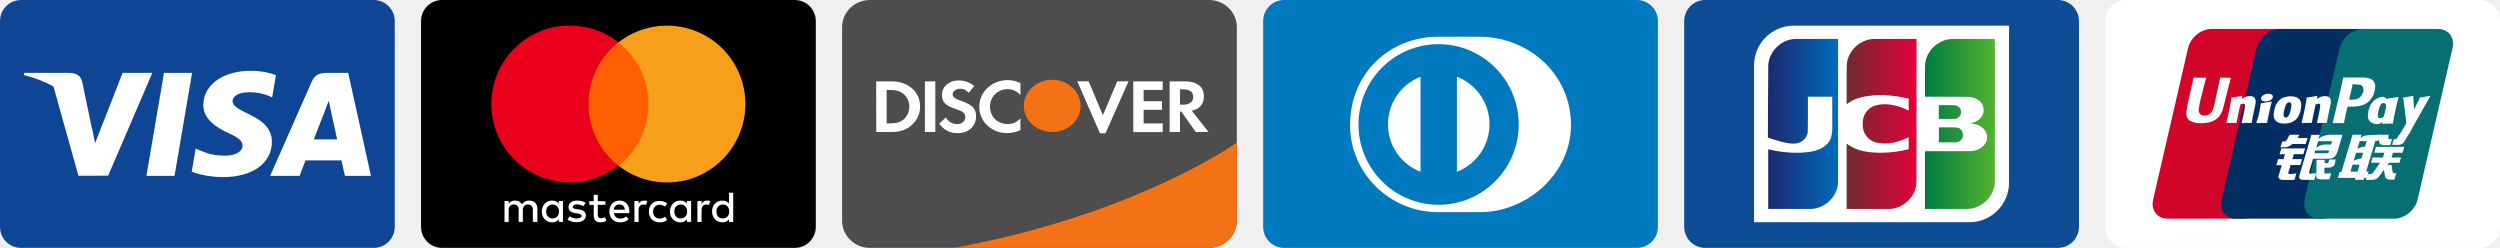
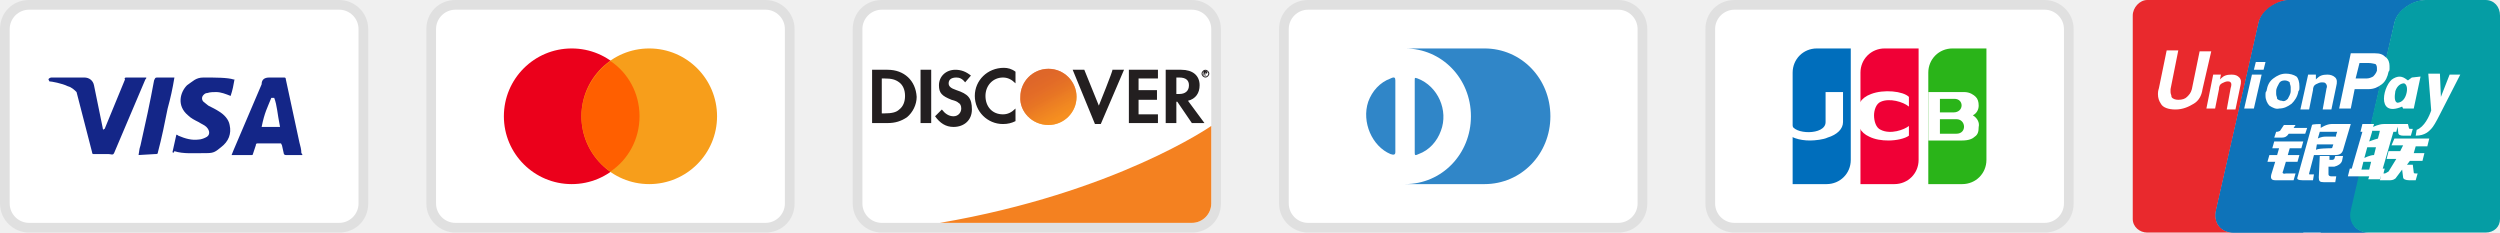
- <svg xmlns="http://www.w3.org/2000/svg" enable-background="new 0 0 4750 471" viewBox="0 0 4750 471">
-   <linearGradient id="a" gradientTransform="matrix(132.8739 0 0 -323.0232 -166659.797 250435.984)" gradientUnits="userSpaceOnUse" x1="1281.797" x2="1282.797" y1="774.559" y2="774.559">
-     <stop offset="0" stop-color="#007b40" />
-     <stop offset="1" stop-color="#55b330" />
+ <svg xmlns="http://www.w3.org/2000/svg" xml:space="preserve" id="Layer_1" x="0" y="0" style="enable-background:new 0 0 258 24" version="1.1" viewBox="0 0 258 24">
+   <style>.st0{opacity:7.000000e-02;enable-background:new}.st1{fill:#fff}.st6{fill:#231f20}</style>
+   <path d="M35 0H3C1.3 0 0 1.3 0 3v18c0 1.7 1.4 3 3 3h32c1.7 0 3-1.3 3-3V3c0-1.7-1.4-3-3-3z" class="st0" />
+   <path d="M35 1c1.1 0 2 .9 2 2v18c0 1.1-.9 2-2 2H3c-1.1 0-2-.9-2-2V3c0-1.1.9-2 2-2h32" class="st1" />
+   <path d="M28.3 10.1H28c-.4 1-.7 1.5-1 3h1.9c-.3-1.5-.3-2.2-.6-3zm2.9 5.9h-1.7c-.1 0-.1 0-.2-.1l-.2-.9-.1-.2h-2.4c-.1 0-.2 0-.2.2l-.3.9c0 .1-.1.1-.1.1h-2.1l.2-.5L27 8.7c0-.5.3-.7.8-.7h1.5c.1 0 .2 0 .2.2l1.4 6.5c.1.4.2.7.2 1.1.1.1.1.1.1.2zm-13.4-.3.4-1.8c.1 0 .2.1.2.1.7.3 1.4.5 2.1.4.2 0 .5-.1.7-.2.5-.2.5-.7.1-1.1-.2-.2-.5-.3-.8-.5-.4-.2-.8-.4-1.1-.7-1.2-1-.8-2.4-.1-3.1.6-.4.9-.8 1.7-.8 1.2 0 2.5 0 3.1.2h.1c-.1.6-.2 1.1-.4 1.7-.5-.2-1-.4-1.5-.4-.3 0-.6 0-.9.1-.2 0-.3.1-.4.2-.2.2-.2.5 0 .7l.5.4c.4.2.8.4 1.1.6.5.3 1 .8 1.1 1.4.2.9-.1 1.7-.9 2.3-.5.4-.7.6-1.4.6-1.4 0-2.5.1-3.4-.2-.1.2-.1.2-.2.1zm-3.5.3c.1-.7.1-.7.2-1 .5-2.2 1-4.5 1.4-6.7.1-.2.1-.3.3-.3H18c-.2 1.2-.4 2.1-.7 3.2-.3 1.5-.6 3-1 4.5 0 .2-.1.2-.3.2M5 8.2c0-.1.2-.2.3-.2h3.4c.5 0 .9.3 1 .8l.9 4.4c0 .1 0 .1.1.2 0-.1.1-.1.1-.1l2.1-5.1c-.1-.1 0-.2.1-.2h2.1c0 .1 0 .1-.1.2l-3.1 7.3c-.1.2-.1.3-.2.4-.1.1-.3 0-.5 0H9.7c-.1 0-.2 0-.2-.2L7.9 9.5c-.2-.2-.5-.5-.9-.6-.6-.3-1.7-.5-1.9-.5L5 8.2z" style="fill:#142688" />
+   <path d="M79 0H47c-1.7 0-3 1.3-3 3v18c0 1.7 1.4 3 3 3h32c1.7 0 3-1.3 3-3V3c0-1.7-1.4-3-3-3z" class="st0" />
+   <path d="M79 1c1.1 0 2 .9 2 2v18c0 1.1-.9 2-2 2H47c-1.1 0-2-.9-2-2V3c0-1.1.9-2 2-2h32" class="st1" />
+   <circle cx="59" cy="12" r="7" style="fill:#eb001b" />
+   <circle cx="67" cy="12" r="7" style="fill:#f79e1b" />
+   <path d="M66 12c0-2.4-1.2-4.5-3-5.7-1.8 1.3-3 3.4-3 5.7s1.2 4.5 3 5.7c1.8-1.2 3-3.3 3-5.7z" style="fill:#ff5f00" />
+   <path d="M123 0H91c-1.7 0-3 1.3-3 3v18c0 1.7 1.4 3 3 3h32c1.7 0 3-1.3 3-3V3c0-1.7-1.4-3-3-3z" class="st0" />
+   <path d="M123 1c1.1 0 2 .9 2 2v18c0 1.1-.9 2-2 2H91c-1.1 0-2-.9-2-2V3c0-1.1.9-2 2-2h32z" class="st1" />
+   <path d="M91.6 7.2H90v5.5h1.6c.8 0 1.4-.2 2-.6.6-.5 1-1.3 1-2.1-.1-1.7-1.3-2.8-3-2.8zm1.2 4.1c-.3.3-.8.4-1.5.4H91V8.1h.3c.7 0 1.1.1 1.5.4.4.3.6.8.6 1.4s-.2 1.1-.6 1.4zM95 7.2h1.1v5.5H95V7.2zm3.7 2.1c-.6-.2-.8-.4-.8-.7 0-.4.3-.6.8-.6.3 0 .6.1.9.5l.6-.7c-.5-.4-1-.6-1.6-.6-1 0-1.7.7-1.7 1.6 0 .8.3 1.1 1.3 1.5.4.1.6.2.7.3.2.1.3.3.3.6 0 .4-.3.8-.8.8s-.9-.3-1.2-.7l-.7.7c.5.7 1.1 1.1 1.9 1.1 1.1 0 1.9-.7 1.9-1.8 0-1.2-.4-1.6-1.6-2zm1.9.6c0 1.6 1.3 2.9 2.9 2.9.5 0 .9-.1 1.3-.3v-1.3c-.4.4-.8.6-1.3.6-1.1 0-1.8-.8-1.8-1.9 0-1.1.8-1.9 1.8-1.9.5 0 .9.2 1.3.6V7.4c-.4-.3-.8-.4-1.2-.4-1.7 0-3 1.3-3 2.9zm12.8 1-1.5-3.7h-1.2l2.3 5.6h.6l2.4-5.6h-1.2c.1 0-1.4 3.7-1.4 3.7zm3.1 1.8h3v-.9h-2v-1.5h1.9v-1h-1.9V8.1h2v-.9h-3v5.5zm7.3-3.9c0-1-.7-1.6-1.9-1.6h-1.6v5.5h1.1v-2.2h.1l1.5 2.2h1.3l-1.7-2.3c.8-.2 1.2-.8 1.2-1.6zm-2.1.9h-.3V8h.3c.7 0 1 .3 1 .8 0 .6-.4.9-1 .9z" class="st6" />
+   <linearGradient id="SVGID_1_" x1="33.658" x2="31.633" y1="13.726" y2="16.897" gradientTransform="matrix(1 0 0 -1 76 26)" gradientUnits="userSpaceOnUse">
+     <stop offset="0" style="stop-color:#f89f20" />
+     <stop offset=".25" style="stop-color:#f79a20" />
+     <stop offset=".533" style="stop-color:#f68d20" />
+     <stop offset=".62" style="stop-color:#f58720" />
+     <stop offset=".723" style="stop-color:#f48120" />
+     <stop offset="1" style="stop-color:#f37521" />
  </linearGradient>
-   <linearGradient id="b" gradientTransform="matrix(133.4303 0 0 -323.0201 -167676.11 250433.594)" gradientUnits="userSpaceOnUse" x1="1281.836" x2="1282.831" y1="774.559" y2="774.559">
-     <stop offset="0" stop-color="#1d2970" />
-     <stop offset="1" stop-color="#006dba" />
+   <path d="M108.2 12.9c1.6 0 2.9-1.3 2.9-2.9 0-1.6-1.3-2.9-2.9-2.9-1.6 0-2.9 1.3-2.9 2.9-.1 1.5 1.2 2.9 2.9 2.9z" style="fill:url(#SVGID_1_)" />
+   <linearGradient id="SVGID_00000179624638990268844900000013053530393499921844_" x1="33.339" x2="30.378" y1="13.768" y2="19.554" gradientTransform="matrix(1 0 0 -1 76 26)" gradientUnits="userSpaceOnUse">
+     <stop offset="0" style="stop-color:#f58720" />
+     <stop offset=".359" style="stop-color:#e16f27" />
+     <stop offset=".703" style="stop-color:#d4602c" />
+     <stop offset=".982" style="stop-color:#d05b2e" />
  </linearGradient>
-   <linearGradient id="c" gradientTransform="matrix(132.9577 0 0 -323.0273 -166917.016 250439.203)" gradientUnits="userSpaceOnUse" x1="1281.803" x2="1282.802" y1="774.559" y2="774.559">
-     <stop offset="0" stop-color="#6e2b2f" />
-     <stop offset="1" stop-color="#e30138" />
-   </linearGradient>
-   <path d="m40 0h670c22.1 0 40 17.9 40 40v391c0 22.1-17.9 40-40 40h-670c-22.1 0-40-17.9-40-40v-391c0-22.1 17.9-40 40-40z" fill="#0e4595" />
-   <path d="m278.2 334.2 33.4-195.8h53.4l-33.4 195.8zm246.1-191.5c-10.6-4-27.1-8.2-47.8-8.2-52.7 0-89.9 26.6-90.2 64.6-.3 28.1 26.5 43.8 46.8 53.2 20.8 9.6 27.8 15.7 27.7 24.3-.1 13.1-16.6 19.1-31.9 19.1-21.4 0-32.7-3-50.2-10.3l-6.9-3.1-7.5 43.8c12.5 5.5 35.5 10.2 59.4 10.4 56.1 0 92.5-26.2 92.9-66.9.2-22.3-14-39.2-44.8-53.2-18.6-9.1-30.1-15.1-30-24.3 0-8.1 9.7-16.8 30.6-16.8 17.5-.3 30.1 3.5 39.9 7.5l4.8 2.3zm137.3-4.2h-41.2c-12.8 0-22.3 3.5-27.9 16.2l-79.2 179.4h56s9.2-24.1 11.2-29.4c6.1 0 60.6.1 68.3.1 1.6 6.9 6.5 29.3 6.5 29.3h49.5zm-65.4 126.4 21.3-54.7c-.3.5 4.4-11.3 7.1-18.7l3.6 16.9s10.2 46.7 12.4 56.5zm-550.3-126.4-.7 4.1c21.1 5.1 39.9 12.5 56.4 21.7l47.4 169.6 56.5-.1 84-195.4h-56.5l-52.3 133.6-5.6-27.1c-.3-.8-.5-1.7-.8-2.5l-18.2-87.4c-3.2-12.4-12.6-16.1-24.2-16.5z" fill="#fff" />
-   <path d="m840 0h670c22.1 0 40 17.9 40 40v391c0 22.1-17.9 40-40 40h-670c-22.1 0-40-17.9-40-40v-391c0-22.1 17.9-40 40-40z" />
-   <path d="m1021.1 421.7v-24.9c0-9.5-5.8-15.7-15.3-15.7-5 0-10.4 1.7-14.1 7-2.9-4.6-7-7-13.2-7-4.7-.2-9.2 2-12 5.8v-5h-7.9v39.8h7.9v-22.8c0-7 4.1-10.4 9.9-10.4s9.1 3.7 9.1 10.4v22.8h7.9v-22.8c0-7 4.1-10.4 9.9-10.4s9.1 3.7 9.1 10.4v22.8zm129.2-39.4h-14.5v-12h-7.8v12h-8.3v7h8.3v18.7c0 9.1 3.3 14.5 13.2 14.5 3.8-.1 7.5-1.1 10.8-2.9l-2.5-7c-2.2 1.4-4.8 2.1-7.5 2.1-4.1 0-6.2-2.5-6.2-6.6v-19h14.5zm73.8-1.2c-4.4-.1-8.5 2.1-10.8 5.8v-5h-7.9v39.8h7.9v-22.3c0-6.6 3.3-10.8 8.7-10.8 1.8.1 3.6.4 5.4.8l2.5-7.5c-1.9-.5-3.9-.7-5.8-.8zm-111.4 4.1c-4.1-2.9-9.9-4.1-16.2-4.1-9.9 0-16.2 4.6-16.2 12.4 0 6.6 4.6 10.4 13.2 11.6l4.1.4c4.6.8 7.5 2.5 7.5 4.6 0 2.9-3.3 5-9.5 5-4.7.1-9.4-1.4-13.2-4.1l-4.1 6.2c5.8 4.1 12.8 5 17 5 11.6 0 17.8-5.4 17.8-12.8 0-7-5-10.4-13.7-11.6l-4.1-.4c-3.7-.4-7-1.7-7-4.1 0-2.9 3.3-5 7.9-5 5 0 9.9 2.1 12.4 3.3zm120.1 16.6c0 12 7.9 20.7 20.7 20.7 5.8 0 9.9-1.2 14.1-4.6l-4.1-6.2c-2.9 2.4-6.6 3.7-10.3 3.7-7 0-12.4-5.4-12.4-13.2s5.4-13.2 12.4-13.2c3.8 0 7.4 1.4 10.3 3.7l4.1-6.2c-4.1-3.3-8.3-4.6-14.1-4.6-12.4-.8-20.7 7.9-20.7 19.9zm-55.5-20.7c-11.6 0-19.5 8.3-19.5 20.7s8.3 20.7 20.3 20.7c5.8.1 11.5-1.8 16.1-5.4l-4.1-5.8c-3.3 2.6-7.4 4-11.6 4.1-5.4 0-11.2-3.3-12-10.4h29.4v-3.3c0-12.3-7.5-20.6-18.6-20.6zm-.4 7.4c5.8 0 9.9 3.7 10.3 9.9h-21.5c1.2-5.7 5-9.9 11.2-9.9zm-107.3 13.3v-19.9h-7.9v5c-2.9-3.7-7-5.8-12.8-5.8-11.2 0-19.5 8.7-19.5 20.7s8.3 20.7 19.5 20.7c5.8 0 9.9-2.1 12.8-5.8v5h7.9zm-31.9 0c0-7.5 4.6-13.2 12.4-13.2 7.5 0 12 5.8 12 13.2 0 7.9-5 13.2-12 13.2-7.8.5-12.4-5.8-12.4-13.2zm306.1-20.7c-4.4-.1-8.5 2.1-10.8 5.8v-5h-7.9v39.8h7.9v-22.3c0-6.6 3.3-10.8 8.7-10.8 1.8.1 3.6.4 5.4.8l2.5-7.5c-1.9-.5-3.9-.7-5.8-.8zm-30.7 20.7v-19.9h-7.9v5c-2.9-3.7-7-5.8-12.8-5.8-11.2 0-19.5 8.7-19.5 20.7s8.3 20.7 19.5 20.7c5.8 0 9.9-2.1 12.8-5.8v5h7.9zm-31.9 0c0-7.5 4.6-13.2 12.4-13.2 7.5 0 12 5.8 12 13.2 0 7.9-5 13.2-12 13.2-7.8.5-12.4-5.8-12.4-13.2zm111.9 0v-35.6h-7.9v20.7c-2.9-3.7-7-5.8-12.8-5.8-11.2 0-19.5 8.7-19.5 20.7s8.3 20.7 19.5 20.7c5.8 0 9.9-2.1 12.8-5.8v5h7.9zm-31.9 0c0-7.5 4.6-13.2 12.4-13.2 7.5 0 12 5.8 12 13.2 0 7.9-5 13.2-12 13.2-7.9.5-12.4-5.7-12.4-13.2z" fill="#fff" />
-   <path d="m1103.6 80.4h143.7v234.4h-143.7z" fill="#ff5f00" />
-   <path d="m1118.1 197.6c0-45.7 20.9-88.9 56.7-117.2-61.1-48.1-148.9-41.1-201.7 16s-52.8 145.2 0 202.3 140.6 64.1 201.7 16c-35.8-28.2-56.7-71.4-56.7-117.1z" fill="#eb001b" />
-   <path d="m1416.3 197.6c0 57-32.5 109.1-83.8 134.1s-112.3 18.4-157.2-16.8c64.7-51.2 75.7-145.2 24.5-209.9-7.2-9.1-15.4-17.3-24.5-24.5 44.8-35.3 105.9-41.8 157.2-16.8 51.3 24.8 83.8 76.9 83.8 133.9z" fill="#f79e1b" />
-   <path d="m1652.9 0c-29.2 0-52.9 23.2-52.9 51.7v367.6c0 28.6 23.7 51.7 52.9 51.7h644.2c29.2 0 52.9-23.2 52.9-51.7v-367.6c0-28.6-23.7-51.7-52.9-51.7z" fill="#4d4d4d" />
-   <path d="m1914.6 152.2c8.5 0 15.6 1.7 24.3 5.9v22.1c-8.2-7.6-15.3-10.8-24.8-10.8-18.5 0-33.1 14.6-33.1 33.1 0 19.5 14.1 33.2 34 33.2 9 0 15.9-3 23.8-10.5v22.1c-9 4-16.3 5.6-24.8 5.6-30.1 0-53.4-21.9-53.4-50.2.1-28.1 24-50.5 54-50.5zm-93.4.6c11.1 0 21.3 3.6 29.8 10.7l-10.3 12.9c-5.1-5.5-10-7.8-15.9-7.8-8.5 0-14.7 4.6-14.7 10.7 0 5.2 3.5 7.9 15.3 12.1 22.5 7.8 29.1 14.7 29.1 30 0 18.6-14.4 31.6-34.9 31.6-15 0-26-5.6-35.1-18.3l12.8-11.7c4.5 8.4 12.1 12.8 21.6 12.8 8.8 0 15.3-5.8 15.3-13.6 0-4-2-7.5-5.9-10-2-1.2-5.9-2.9-13.7-5.5-18.5-6.3-24.9-13.1-24.9-26.4-.1-15.7 13.6-27.5 31.5-27.5zm225.7 1.7h21.6l27 64.6 27.3-64.6h21.4l-43.7 98.7h-10.6zm-382.1.1h29c32 0 54.4 19.8 54.4 48.2 0 14.2-6.8 27.9-18.4 36.9-9.7 7.7-20.8 11.1-36.1 11.1h-28.8zm92.5 0h19.8v96.2h-19.8zm395.9 0h56v16.3h-36.3v21.4h34.9v16.3h-34.9v26h36.3v16.3h-56zm69.1 0h29.3c22.8 0 35.8 10.4 35.8 28.4 0 14.7-8.2 24.4-23.1 27.3l31.9 40.5h-24.3l-27.3-38.7h-2.6v38.7h-19.7zm19.7 15.2v29.1h5.8c12.6 0 19.3-5.2 19.3-14.9 0-9.4-6.7-14.3-19-14.3zm-557.4 1.1v63.6h5.3c12.8 0 20.8-2.3 27-7.6 6.8-5.8 10.9-15 10.9-24.2s-4.1-18.2-10.9-24c-6.5-5.6-14.3-7.8-27-7.8z" fill="#fff" />
-   <path d="m1999.2 151.6c29.8 0 53.9 22.2 53.9 49.6s-24.1 49.6-53.9 49.6-53.9-22.2-53.9-49.6c0-27.5 24.1-49.6 53.9-49.6zm350.8 119.5c-25 17.2-212.6 140.4-537.3 199.9h484.4c29.2 0 52.9-23.2 52.9-51.7z" fill="#f47216" />
-   <path d="m2440 0h670c22.1 0 40 17.9 40 40v391c0 22.1-17.9 40-40 40h-670c-22.1 0-40-17.9-40-40v-391c0-22.1 17.9-40 40-40z" fill="#0079be" />
-   <path d="m2984.9 237.9c0-99.4-83-168.1-173.9-168.1h-78.2c-92 0-167.7 68.7-167.7 168.1 0 90.9 75.7 165.6 167.7 165.2h78.2c91 .5 173.9-74.2 173.9-165.2z" fill="#fff" />
-   <path d="m2733.3 83.9c-84.1 0-152.2 68.3-152.2 152.6s68.1 152.5 152.2 152.6c84.1 0 152.2-68.3 152.2-152.6s-68.1-152.5-152.2-152.6z" fill="#0079be" />
-   <path d="m2637.1 236.1c.1-41.2 25.7-76.3 61.9-90.2v180.5c-36.2-14-61.9-49.1-61.9-90.3zm131 90.3v-180.6c36.2 13.9 61.9 49.1 62 90.3-.1 41.2-25.8 76.3-62 90.3z" fill="#fff" />
-   <path d="m3240 0h670c22.1 0 40 17.9 40 40v391c0 22.1-17.9 40-40 40h-670c-22.1 0-40-17.9-40-40v-391c0-22.1 17.9-40 40-40z" fill="#0e4c96" />
-   <path d="m3817.2 346.8c0 41.6-33.7 75.4-75.4 75.4h-409.1v-298c0-41.6 33.7-75.4 75.4-75.4h409.1z" fill="#fff" />
-   <path d="m3683.9 242c11.7.3 23.4-.5 35.1.4 11.8 2.2 14.6 20 4.2 25.9-7.1 3.9-15.6 1.4-23.4 2.1h-15.9zm41.8-32.1c2.6 9.2-6.2 17.4-15.1 16.1h-26.8c.2-8.6-.4-18 .3-26.2 10.7.3 21.5-.6 32.2.5 4.6 1.2 8.5 4.9 9.4 9.6zm64.4-135.9c.5 17.5.1 35.9.2 53.8 0 72.6.1 145.2-.1 217.8-.5 27.2-24.6 50.8-51.6 51.4-27 .1-54.1 0-81.1 0v-109.7c29.5-.2 59 .3 88.4-.2 13.7-.9 28.6-9.9 29.3-24.9 1.6-15.1-12.6-25.6-26.2-27.2-5.2-.1-5-1.5 0-2.1 12.9-2.8 23-16.1 19.2-29.5-3.2-14.1-18.8-19.5-31.7-19.5-26.4-.2-52.7 0-79.1-.1.2-20.5-.4-41 .3-61.5 2.1-26.7 26.8-48.7 53.4-48.3h79z" fill="url(#a)" />
-   <path d="m3359.7 125c.7-27.2 24.9-50.6 51.9-51 26.9-.1 53.9 0 80.8 0-.1 90.9.1 181.8-.1 272.7-1 26.8-25 49.8-51.7 50.3-27 .1-54 0-81 0v-113.4c26.2 6.2 53.7 8.8 80.5 4.7 16-2.6 33.5-10.4 38.9-27 4-14.2 1.7-29.1 2.3-43.7v-33.8h-46.3c-.2 22.4.4 44.8-.3 67.1-1.2 13.7-14.8 22.5-27.8 22-16.1.2-47.9-11.6-47.9-11.6 0-42 .5-94.5.7-136.3z" fill="url(#b)" />
-   <path d="m3509.7 197.4c-2.4.5-.5-8.3-1.1-11.6.2-21.1-.3-42.3.3-63.5 2.1-26.8 27-48.9 53.7-48.3h78.8c-.1 90.9.1 181.8-.1 272.7-1 26.8-25 49.8-51.7 50.3-27 .1-54 0-81 0v-124.3c18.4 15.1 43.5 17.5 66.5 17.5 17.3 0 34.5-2.7 51.4-6.7v-22.8c-19 9.4-41.2 15.4-62.2 10-14.7-3.6-25.3-17.8-25.1-32.9-1.7-15.7 7.5-32.3 23-37 19.2-6 40.1-1.4 58.1 6.4 3.9 2 7.8 4.5 6.2-1.9v-17.9c-30.1-7.2-62.1-9.8-92.3-2-8.8 2.5-17.4 6.2-24.5 12z" fill="url(#c)" />
-   <path d="m4040 0h670c22.1 0 40 17.9 40 40v391c0 22.1-17.9 40-40 40h-670c-22.1 0-40-17.9-40-40v-391c0-22.1 17.9-40 40-40z" fill="#fff" />
-   <path d="m4201.8 55h142.4c19.9 0 32.3 16.4 27.6 36.5l-66.3 287.5c-4.7 20.1-24.6 36.5-44.5 36.5h-142.4c-19.9 0-32.3-16.4-27.6-36.5l66.3-287.5c4.7-20.2 24.5-36.5 44.4-36.5z" fill="#d10429" />
-   <path d="m4331.8 55h163.8c19.9 0 10.9 16.4 6.2 36.5l-66.3 287.5c-4.7 20.1-3.2 36.5-23.1 36.5h-163.8c-20 0-32.3-16.4-27.5-36.5l66.3-287.5c4.7-20.2 24.5-36.5 44.5-36.5z" fill="#022e64" />
-   <path d="m4489.8 55h142.4c19.9 0 32.3 16.4 27.6 36.5l-66.3 287.5c-4.7 20.1-24.6 36.5-44.5 36.5h-142.4c-20 0-32.3-16.4-27.6-36.5l66.3-287.5c4.7-20.2 24.5-36.5 44.4-36.5z" fill="#076f74" />
-   <g fill="#fefefe">
-     <path d="m4465.9 326h13.5l3.8-13.1h-13.4zm10.8-35.9-4.7 15.5s5.1-2.6 7.9-3.4c2.8-.6 6.9-1.1 6.9-1.1l3.2-10.8h-13.5zm6.7-22.2-4.5 14.8s5-2.3 7.8-3 6.9-.9 6.9-.9l3.2-10.8h-13.3zm29.7 0-17.4 58h4.7l-3.6 12h-4.7l-1.1 3.7h-16.6l1.1-3.7h-33.5l3.3-11.1h3.4l17.6-58.9 3.5-11.9h16.9l-1.8 6s4.5-3.2 8.8-4.4c4.2-1.1 28.7-1.6 28.7-1.6l-3.6 11.8h-5.8z" />
-     <path d="m4520 256h18l.2 6.8c-.1 1.1.8 1.7 3 1.7h3.6l-3.3 11.2h-9.7c-8.4.6-11.6-3-11.4-7.1l-.3-12.4zm2.2 53.2h-17.2l2.9-9.9h19.7l2.8-9.1h-19.4l3.3-11.2h53.8l-3.3 11.2h-18.1l-2.8 9.1h18.1l-3 9.9h-19.6l-3.5 4.2h8l2 12.5c.2 1.3.2 2.1.6 2.6.4.4 2.8.6 4.1.6h2.4l-3.7 12.2h-6.1c-.9 0-2.4-.1-4.3-.1-1.9-.2-3.1-1.3-4.3-1.9-1.1-.5-2.8-1.9-3.2-4.3l-1.9-12.5-8.9 12.3c-2.8 3.9-6.6 6.9-13.1 6.9h-12.5l3.3-10.9h4.8c1.3 0 2.6-.5 3.5-1 .9-.4 1.8-.8 2.6-2.2zm-187.9-27.2h45.4l-3.3 11h-18.1l-2.8 9.3h18.6l-3.4 11.3h-18.5l-4.6 15.2c-.5 1.7 4.4 1.9 6.2 1.9l9.3-1.3-3.7 12.5h-20.9c-1.7 0-2.9-.2-4.8-.6-1.8-.4-2.6-1.3-3.3-2.4-.7-1.3-2-2.2-1.1-4.9l6-20.1h-10.3l3.4-11.5h10.3l2.8-9.3h-10.3l3.3-11zm31.4-19.8h18.6l-3.4 11.4h-25.5l-2.8 2.4c-1.2 1.1-1.6.7-3.1 1.6-1.4.7-4.5 2.2-8.4 2.2h-8.2l3.3-11h2.5c2.1 0 3.5-.2 4.2-.6.8-.5 1.8-1.7 2.7-3.6l4.7-8.6h18.5l-3.2 6.3v-.1zm35.1 18.8s5.1-4.7 13.8-6.2c2-.4 14.4-.2 14.4-.2l1.9-6.3h-26.2l-3.8 12.8zm24.6 4.8h-26l-1.6 5.3h22.6c2.7-.3 3.2.1 3.4-.1l1.7-5.2zm-33.7-29.7h15.8l-2.3 8s5-4.1 8.5-5.5c3.5-1.3 11.4-2.5 11.4-2.5l25.7-.1-8.8 29.5c-1.4 5-3.2 8.3-4.2 9.8-.9 1.5-2.1 2.8-4.3 4.1-2.2 1.1-4.1 1.9-6 2-1.7.1-4.3.2-7.9.2h-24.7l-6.9 23.3c-.6 2.3-.9 3.4-.5 4.1.3.5 1.2 1.1 2.4 1.1l10.9-1-3.7 12.7h-12.2c-3.9 0-6.7-.1-8.7-.2-1.9-.2-3.8 0-5.2-1-1.1-1-2.9-2.4-2.8-3.8.1-1.3.6-3.3 1.5-6.3z" />
-     <path d="m4437.8 303-1.4 7.1c-.6 2.2-1.1 3.9-2.8 5.3-1.8 1.5-3.7 3-8.5 3l-8.8.4-.1 7.9c-.1 2.2.5 2 .8 2.4.4.4.7.5 1.1.7l2.8-.2 8.4-.4-3.5 11.7h-9.6c-6.7 0-11.8-.2-13.4-1.5-1.7-1-1.9-2.3-1.9-4.6l.6-31.1h15.4l-.2 6.4h3.7c1.2 0 2.2-.1 2.7-.4s.8-.8 1-1.6l1.6-5h12.1zm-219.3-156c-.5 2.5-10.5 48.6-10.5 48.6-2.2 9.3-3.7 16-8.9 20.3-3 2.5-6.5 3.7-10.6 3.7-6.5 0-10.2-3.2-10.9-9.4l-.1-2.1s2-12.4 2-12.5c0 0 10.3-42 12.2-47.5.1-.3.1-.5.1-.6-20.2.2-23.8 0-24-.3-.1.4-.6 3-.6 3l-10.6 47.3-.9 4-1.8 13.2c0 3.9.7 7.1 2.3 9.7 4.9 8.6 18.6 9.8 26.4 9.8 10 0 19.5-2.2 25.8-6.1 11.1-6.6 14-16.9 16.5-26l1.2-4.7s10.7-43.6 12.5-49.2c.1-.3.1-.5.2-.6-14.7.1-18.9 0-20.4-.3v-.3zm59 86.6c-7.1-.1-9.7-.1-18.1.3l-.3-.6c.7-3.2 1.6-6.4 2.2-9.6l1-4.4c1.6-6.8 3-14.8 3.2-17.2.2-1.5.6-5.1-3.5-5.1-1.8 0-3.5.8-5.4 1.7-1 3.7-3 13.9-4 18.5-2.1 9.8-2.2 11-3.1 15.8l-.6.6c-7.3-.1-9.9-.1-18.4.3l-.4-.7c1.4-5.9 2.8-11.7 4.1-17.6 3.5-15.8 4.4-21.8 5.4-29.9l.7-.4c8.3-1.1 10.2-1.5 19.2-3.2l.7.8-1.3 5c1.6-.9 3-1.9 4.6-2.6 4.2-2.1 8.9-2.7 11.5-2.7 3.9 0 8.3 1.1 10 5.7 1.7 4.1.6 9.1-1.7 19l-1.1 5c-2.3 11.1-2.7 13.1-3.9 20.6l-.8.6zm29.1 0c-4.3 0-7.1-.1-9.8 0-2.7 0-5.3.2-9.3.3l-.2-.3-.2-.4c1.1-4.2 1.7-5.6 2.3-7.1.5-1.5 1-2.9 2.1-7.2 1.2-5.5 2.1-9.4 2.6-12.9.6-3.2.9-6.1 1.3-9.3l.3-.2.3-.3c4.3-.6 7-1 9.8-1.5s5.7-.9 10.1-1.8l.2.4.1.4-2.5 10.3c-.8 3.4-1.7 6.9-2.4 10.3-1.6 7.3-2.3 10-2.6 12-.4 1.9-.5 2.8-1.1 6.6l-.4.3-.4.3zm45.9-25.6c-.3 1.9-2 8.9-4.1 11.8-1.6 2.2-3.3 3.6-5.4 3.6-.6 0-4.1 0-4.2-5.3 0-2.6.5-5.3 1.1-8.3 1.9-8.5 4.1-15.5 9.8-15.5 4.5 0 4.8 5.2 2.8 13.7zm18.7.8c2.5-11.1.5-16.3-1.9-19.4-3.7-4.8-10.3-6.4-17.2-6.4-4.1 0-13.9.4-21.5 7.5-5.5 5.1-8.1 12.1-9.5 18.8-1.6 6.8-3.3 19 7.9 23.6 3.4 1.5 8.4 1.9 11.6 1.9 8.2 0 16.6-2.3 22.9-9 4.9-5.4 7-13.6 7.9-17zm174.5 26.1c-8.7-.1-11.2-.1-19.1.3l-.5-.6c2.2-8.3 4.3-16.6 6.3-25 2.5-10.9 3.1-15.5 3.9-21.8l.6-.5c8.6-1.3 11-1.6 20-3.2l.2.7c-1.7 6.9-3.2 13.7-4.9 20.5-3.3 14.3-4.5 21.6-5.7 29.2l-.8.6z" />
-     <path d="m4533.2 209.4c-.4 1.8-2.1 8.9-4.2 11.8-1.4 2.1-5 3.4-6.9 3.4-.6 0-4 0-4.2-5.2 0-2.6.5-5.3 1.1-8.3 1.9-8.3 4.1-15.3 9.8-15.3 4.5 0 6.4 5.1 4.5 13.6zm17 .8c2.5-11.1-7.7-.9-9.2-4.6-2.5-5.7-.9-17.2-10.9-21.1-3.8-1.6-12.8.4-20.5 7.5-5.4 5-8.1 12-9.5 18.7-1.6 6.7-3.3 19 7.8 23.3 3.5 1.6 6.7 2 9.9 1.8 11.2-.6 19.7-17.7 26-24.3 4.9-5.4 5.7 1.9 6.4-1.3zm-129.9 23.4c-7.1-.1-9.6-.1-18 .3l-.3-.6c.7-3.2 1.6-6.4 2.3-9.6l.9-4.4c1.6-6.8 3.1-14.8 3.2-17.2.2-1.5.6-5.1-3.4-5.1-1.8 0-3.6.8-5.4 1.7-.9 3.7-3 13.9-4 18.5-2 9.8-2.2 11-3.1 15.8l-.6.6c-7.3-.1-9.9-.1-18.4.3l-.4-.7c1.4-5.9 2.8-11.7 4.1-17.6 3.5-15.8 4.3-21.8 5.4-29.9l.6-.4c8.3-1.1 10.3-1.5 19.2-3.2l.7.8-1.2 5c1.4-.9 3-1.9 4.5-2.6 4.2-2.1 8.9-2.7 11.5-2.7 3.9 0 8.2 1.1 10 5.7 1.7 4.1.5 9.1-1.8 19l-1.1 5c-2.4 11.1-2.7 13.1-3.9 20.6l-.8.6zm62-86.5-6 .1c-15.5.2-21.7.1-24.2-.2-.2 1.1-.6 3.1-.6 3.1s-5.6 25.9-5.6 26c0 0-13.2 55.2-13.9 57.8 13.6-.2 19-.2 21.4.1.5-2.6 3.6-18 3.7-18 0 0 2.7-11.3 2.8-11.7 0 0 .8-1.1 1.7-1.7h1.2c11.7 0 24.8 0 35.2-7.6 7-5.2 11.8-13.1 14-22.5.5-2.3.9-5 .9-7.8 0-3.7-.7-7.2-2.8-10-5.2-7.4-15.7-7.5-27.8-7.6zm7.8 27.1c-1.2 5.7-5 10.7-9.7 13-3.9 2-8.7 2.2-13.7 2.2h-3.2l.2-1.3s5.9-25.9 5.9-25.8l.2-1.4.1-1 2.4.2s12.2 1 12.4 1c4.7 1.9 6.8 6.7 5.4 13.1zm127.2 8.6-.7-.8c-8.8 1.8-10.5 2.1-18.5 3.2l-.6.6c0 .1-.1.2-.1.4v-.1c-6 14.1-5.9 11.1-10.8 22.2 0-.5 0-.8-.1-1.4l-1.2-24-.7-.8c-9.3 1.8-9.5 2.1-18 3.2l-.6.6c-.1.3-.1.6-.1.9l.1.1c1 5.5.8 4.3 1.9 13 .5 4.3 1.1 8.6 1.7 12.7.8 7.1 1.3 10.6 2.4 21.3-5.8 9.6-7.1 13.3-12.7 21.7l.3.8c8.4-.3 10.2-.3 16.5-.3l1.3-1.6c4.7-10.1 40.3-71.8 40.3-71.8zm-302.8 7c4.8-3.3 5.4-7.9 1.3-10.3-4-2.4-11.2-1.7-15.9 1.7-4.8 3.2-5.3 7.8-1.2 10.3 3.9 2.2 11.1 1.6 15.8-1.7z" />
-     <path d="m4575.7 256.1-6.9 12c-2.2 4.1-6.3 7.2-12.7 7.2l-11.1-.2 3.2-10.9h2.2c1.1 0 2-.1 2.6-.4.6-.2.9-.6 1.4-1.3l4.1-6.6h17.3z" />
-   </g>
+   <path d="M108.2 12.9c1.6 0 2.9-1.3 2.9-2.9 0-1.6-1.3-2.9-2.9-2.9-1.6 0-2.9 1.3-2.9 2.9-.1 1.5 1.2 2.9 2.9 2.9z" style="opacity:.65;fill:url(#SVGID_00000179624638990268844900000013053530393499921844_);enable-background:new" />
+   <path d="M124.6 7.5c0-.1-.1-.2-.2-.2h-.2v.5h.1v-.2l.1.2h.1l-.2-.2c.2 0 .3 0 .3-.1zm-.2.1v-.1c0-.1.1 0 0 .1.1 0 0 0 0 0z" class="st6" />
+   <path d="M124.4 7.2c-.2 0-.4.2-.4.4s.2.4.4.4.4-.2.4-.4-.2-.4-.4-.4zm0 .7c-.2 0-.3-.2-.3-.3 0-.2.2-.3.3-.3.2 0 .3.2.3.3s-.1.3-.3.3z" class="st6" />
+   <path d="M125 13s-9.9 6.9-28 10h26c1.1 0 2-.9 2-2v-8z" style="fill:#f48120" />
+   <path d="M167 0h-32c-1.7 0-3 1.3-3 3v18c0 1.7 1.4 3 3 3h32c1.7 0 3-1.3 3-3V3c0-1.7-1.4-3-3-3z" class="st0" />
+   <path d="M167 1c1.1 0 2 .9 2 2v18c0 1.1-.9 2-2 2h-32c-1.1 0-2-.9-2-2V3c0-1.1.9-2 2-2h32" class="st1" />
+   <path d="M144 12v3.7c0 .3-.2.3-.5.2-1.9-.8-3-3.3-2.3-5.4.4-1.1 1.2-2 2.3-2.4.4-.2.5-.1.5.2V12zm2 0V8.3c0-.3 0-.3.3-.2 2.1.8 3.2 3.3 2.4 5.4-.4 1.1-1.2 2-2.3 2.4-.4.2-.4.1-.4-.2V12zm7.2-7H145c3.8 0 6.8 3.1 6.8 7s-3 7-6.8 7h8.2c3.8 0 6.8-3.1 6.8-7s-3-7-6.8-7z" style="fill:#3086c8" />
+   <path d="M220 21.8v.7-.7zM237.7 0v24h-7.2c-1.3 0-2.1-1-1.8-2.3l4.4-19.4C233.4 1 235 0 236.3 0h1.4zm12.6 0c-1.3 0-2.9 1-3.2 2.3l-4.5 19.4c-.3 1.3.5 2.3 1.8 2.3h-4.9V0h10.8z" style="fill:#005b9a" />
+   <path d="M236.3 0c-1.3 0-2.9 1.1-3.2 2.3l-4.4 19.4c-.3 1.3.5 2.3 1.8 2.3h-8.9c-.8 0-1.5-.6-1.5-1.4v-21c0-.8.7-1.6 1.5-1.6h14.7z" style="fill:#e9292d" />
+   <path d="M250.3 0c-1.3 0-2.9 1.1-3.2 2.3l-4.4 19.4c-.3 1.3.5 2.3 1.8 2.3H230h.5c-1.3 0-2.1-1-1.8-2.3l4.4-19.4C233.4 1 235 0 236.3 0h14z" style="fill:#0e73b9" />
+   <path d="M258 1.6v21c0 .8-.6 1.4-1.5 1.4h-12.1c-1.3 0-2.1-1.1-1.8-2.3l4.5-19.4C247.4 1 249 0 250.3 0h6.2c.9 0 1.5.7 1.5 1.6z" style="fill:#059da4" />
+   <path d="M234.9 13.6h.1c.1 0 .3-.1.3-.1l.4-.6h1.2l-.2.3h1.4l-.2.6h-1.7c-.2.3-.4.4-.7.4h-.8l.2-.6m-.2 1h3l-.2.7h-1.2l-.2.7h1.2l-.2.7h-1.2l-.3 1c-.1.1 0 .3.3.2h1l-.2.7h-1.9c-.4 0-.5-.2-.4-.6l.4-1.3h-.8l.2-.7h.8l.2-.7h-.7l.2-.7zm4.8-1.8v.4s.6-.4 1.1-.4h2l-.8 2.7c-.1.3-.3.5-.8.5h-2.2l-.5 1.9c0 .1 0 .1.1.1h.4l-.1.6h-1.1c-.4 0-.6-.1-.5-.3l1.5-5.4c0-.1.9-.1.9-.1zm1.7.8h-1.8l-.2.7s.3-.2.8-.2h1.1c-.1 0 .1-.5.1-.5zm-.7 1.7c.1 0 .2 0 .2-.1l.1-.3h-1.7l-.1.6c0-.2 1.5-.2 1.5-.2zm-1.1.8h1v.4h.3c.1 0 .2-.1.2-.1l.1-.3h.8l-.1.5c-.1.3-.4.5-.8.6h-.6v.8c0 .1.1.2.3.2h.5l-.1.6h-1.2c-.4 0-.5-.1-.5-.5 0-.1.1-2.2.1-2.2zm4.2-2.5.2-.8h1.2l-.1.3s.6-.3 1.1-.3h1.5l-.2.8h-.3l-1.1 3.8h.2l-.2.8h-.2l-.1.3h-1.2l.1-.3h-2.2l.2-.8h.2l1.1-3.8h-.2m1.2 0-.3 1s.5-.2.9-.3c.1-.3.2-.8.2-.8h-.8zm-.5 1.6-.3 1.1s.6-.3 1-.3l.2-.8h-.9zm.2 2.3.2-.8h-.8l-.2.8h.8zm2.9-4.7h1.1l.1.4c0 .1.1.1.2.1h.2l-.2.7h-.8c-.3 0-.5-.1-.5-.3l-.1-.9zm-.3 1.5h3.6l-.2.8h-1.2l-.2.7h1.1l-.2.8h-1.3l-.3.4h.6l.1.8c0 .1.1.1.2.1h.2l-.2.7h-.7c-.3 0-.6-.1-.6-.3l-.1-.8-.6.8c-.1.2-.4.3-.6.3h-1.1l.2-.7h.3c.1 0 .2-.1.4-.2l.8-1.3h-1l.2-.8h1.2l.3-.6h-1.2l.3-.7zm-19.8-5.1c-.1.7-.4 1.2-.9 1.5-.5.3-1.1.6-1.9.6-.7 0-1.3-.2-1.5-.6-.2-.3-.3-.6-.3-1 0-.1 0-.3.1-.6l.8-3.9h1.2l-.8 4v.3c0 .2.1.3.1.5.1.2.4.3.7.3.4 0 .7-.1.9-.3s.4-.4.5-.8l.8-3.9h1.2l-.9 3.9m1.1-1.5h.8l-.1.5.1-.1c.3-.3.6-.4 1.1-.4.4 0 .6.1.8.3s.2.5.1.9l-.5 2.4h-.9l.4-2.2c.1-.3.1-.5 0-.6-.1-.1-.2-.1-.3-.1-.2 0-.4.1-.6.2s-.3.3-.3.6l-.4 2h-.9l.7-3.5m9.8 0h.8v.5l.1-.1c.3-.3.6-.4 1.1-.4.3 0 .6.1.8.3s.2.5.1.9l-.5 2.4h-.9l.4-2.2c.1-.2 0-.4-.1-.5-.1-.1-.2-.1-.4-.1s-.4.1-.6.2-.3.3-.3.6l-.4 2h-.9l.8-3.6m-5.8 0h1l-.8 3.5h-1l.8-3.5m.4-1.3h1l-.2.8h-1l.2-.8zm1.4 4.5c-.2-.2-.4-.6-.4-1v-.2c0-.1 0-.2.1-.3.1-.6.3-1 .7-1.3.4-.3.8-.5 1.3-.5.4 0 .8.1 1.1.3.2.2.3.6.3 1v.2c0 .1 0 .2-.1.3-.1.6-.4 1-.7 1.3-.4.3-.8.5-1.3.5-.3.1-.7-.1-1-.3m1.9-.7c.1-.2.3-.5.3-.8V9c0-.2-.1-.3-.1-.5-.1-.1-.3-.2-.5-.2-.3 0-.5.1-.6.3s-.3.5-.3.8v.3c0 .2.1.3.1.5.1.1.3.2.5.2.2.1.4 0 .6-.2m6.5-4.7h2.5c.5 0 .8.1 1.1.4.3.2.4.6.4.9v.3c0 .1 0 .2-.1.3-.1.5-.3 1-.7 1.3-.4.3-.8.5-1.4.5H243l-.4 2h-1.2l1.2-5.7m.5 2.6h1.1c.3 0 .5-.1.7-.2.1-.1.3-.3.4-.6V7c0-.2-.1-.4-.2-.4s-.3-.1-.7-.1h-.9l-.4 1.6zm8.7 3.7c-.4.8-.7 1.3-.9 1.5-.2.2-.6.7-1.6.7l.1-.6c.8-.3 1.3-1.4 1.5-2l-.3-3.8h1.2l.1 2.4.9-2.3h1.1l-2.1 4.1M248.9 8l-.4.3c-.4-.3-.8-.6-1.5-.2-1 .5-1.9 4.1.9 2.9l.1.2h1.1l.7-3.3-.9.1m-.6 1.8c-.2.6-.6.8-.9.8-.3-.1-.3-.6-.2-1.2.2-.6.6-.8.9-.8.3.1.4.6.2 1.2" class="st1" />
+   <path d="M211 0h-32c-1.7 0-3 1.3-3 3v18c0 1.7 1.4 3 3 3h32c1.7 0 3-1.3 3-3V3c0-1.7-1.4-3-3-3z" class="st0" />
+   <path d="M211 1c1.1 0 2 .9 2 2v18c0 1.1-.9 2-2 2h-32c-1.1 0-2-.9-2-2V3c0-1.1.9-2 2-2h32" class="st1" />
+   <path d="M187.5 5h3.5v11.5c0 1.4-1.1 2.5-2.5 2.5H185V7.5c0-1.4 1.1-2.5 2.5-2.5z" style="fill-rule:evenodd;clip-rule:evenodd;fill:#006ebc" />
+   <path d="M194.5 5h3.5v11.5c0 1.4-1.1 2.5-2.5 2.5H192V7.5c0-1.4 1.1-2.5 2.5-2.5z" style="fill-rule:evenodd;clip-rule:evenodd;fill:#f00036" />
+   <path d="M201.5 5h3.5v11.5c0 1.4-1.1 2.5-2.5 2.5H199V7.5c0-1.4 1.1-2.5 2.5-2.5z" style="fill-rule:evenodd;clip-rule:evenodd;fill:#2ab419" />
+   <path d="M186.8 14.5c-1.1 0-2.1-.3-2.7-1l.8-.7c.1 1.1 3.5 1.2 3.5-.2V9.5h1.8v3.1c0 .7-.6 1.3-1.6 1.6-.4.2-1.3.3-1.8.3zm8.1 0c-.7 0-1.4-.1-2-.4-.9-.4-1.3-1.2-1.3-2.2 0-1 .4-1.8 1.5-2.2 1.3-.5 3.3-.3 3.9.3v1c-.6-.5-2-.9-2.9-.5-.5.2-.7.9-.7 1.4 0 .6.2 1.3.7 1.5 1 .5 2.4 0 2.9-.4v1c-.4.3-1.3.5-2.1.5zm8.7-2.6c.4-.2.6-.6.6-1s-.1-.7-.3-.9c-.2-.2-.6-.5-1.2-.5H199v5h3.5c.7 0 1.1-.2 1.3-.4.3-.2.4-.5.4-1 .1-.4-.1-.9-.6-1.2zm-2-.3h-1.4v-1.4h1.5c1 0 1 1.4-.1 1.4zm.3 2.2h-1.7v-1.5h1.7c1 0 1.1 1.5 0 1.5z" class="st1" />
</svg>
